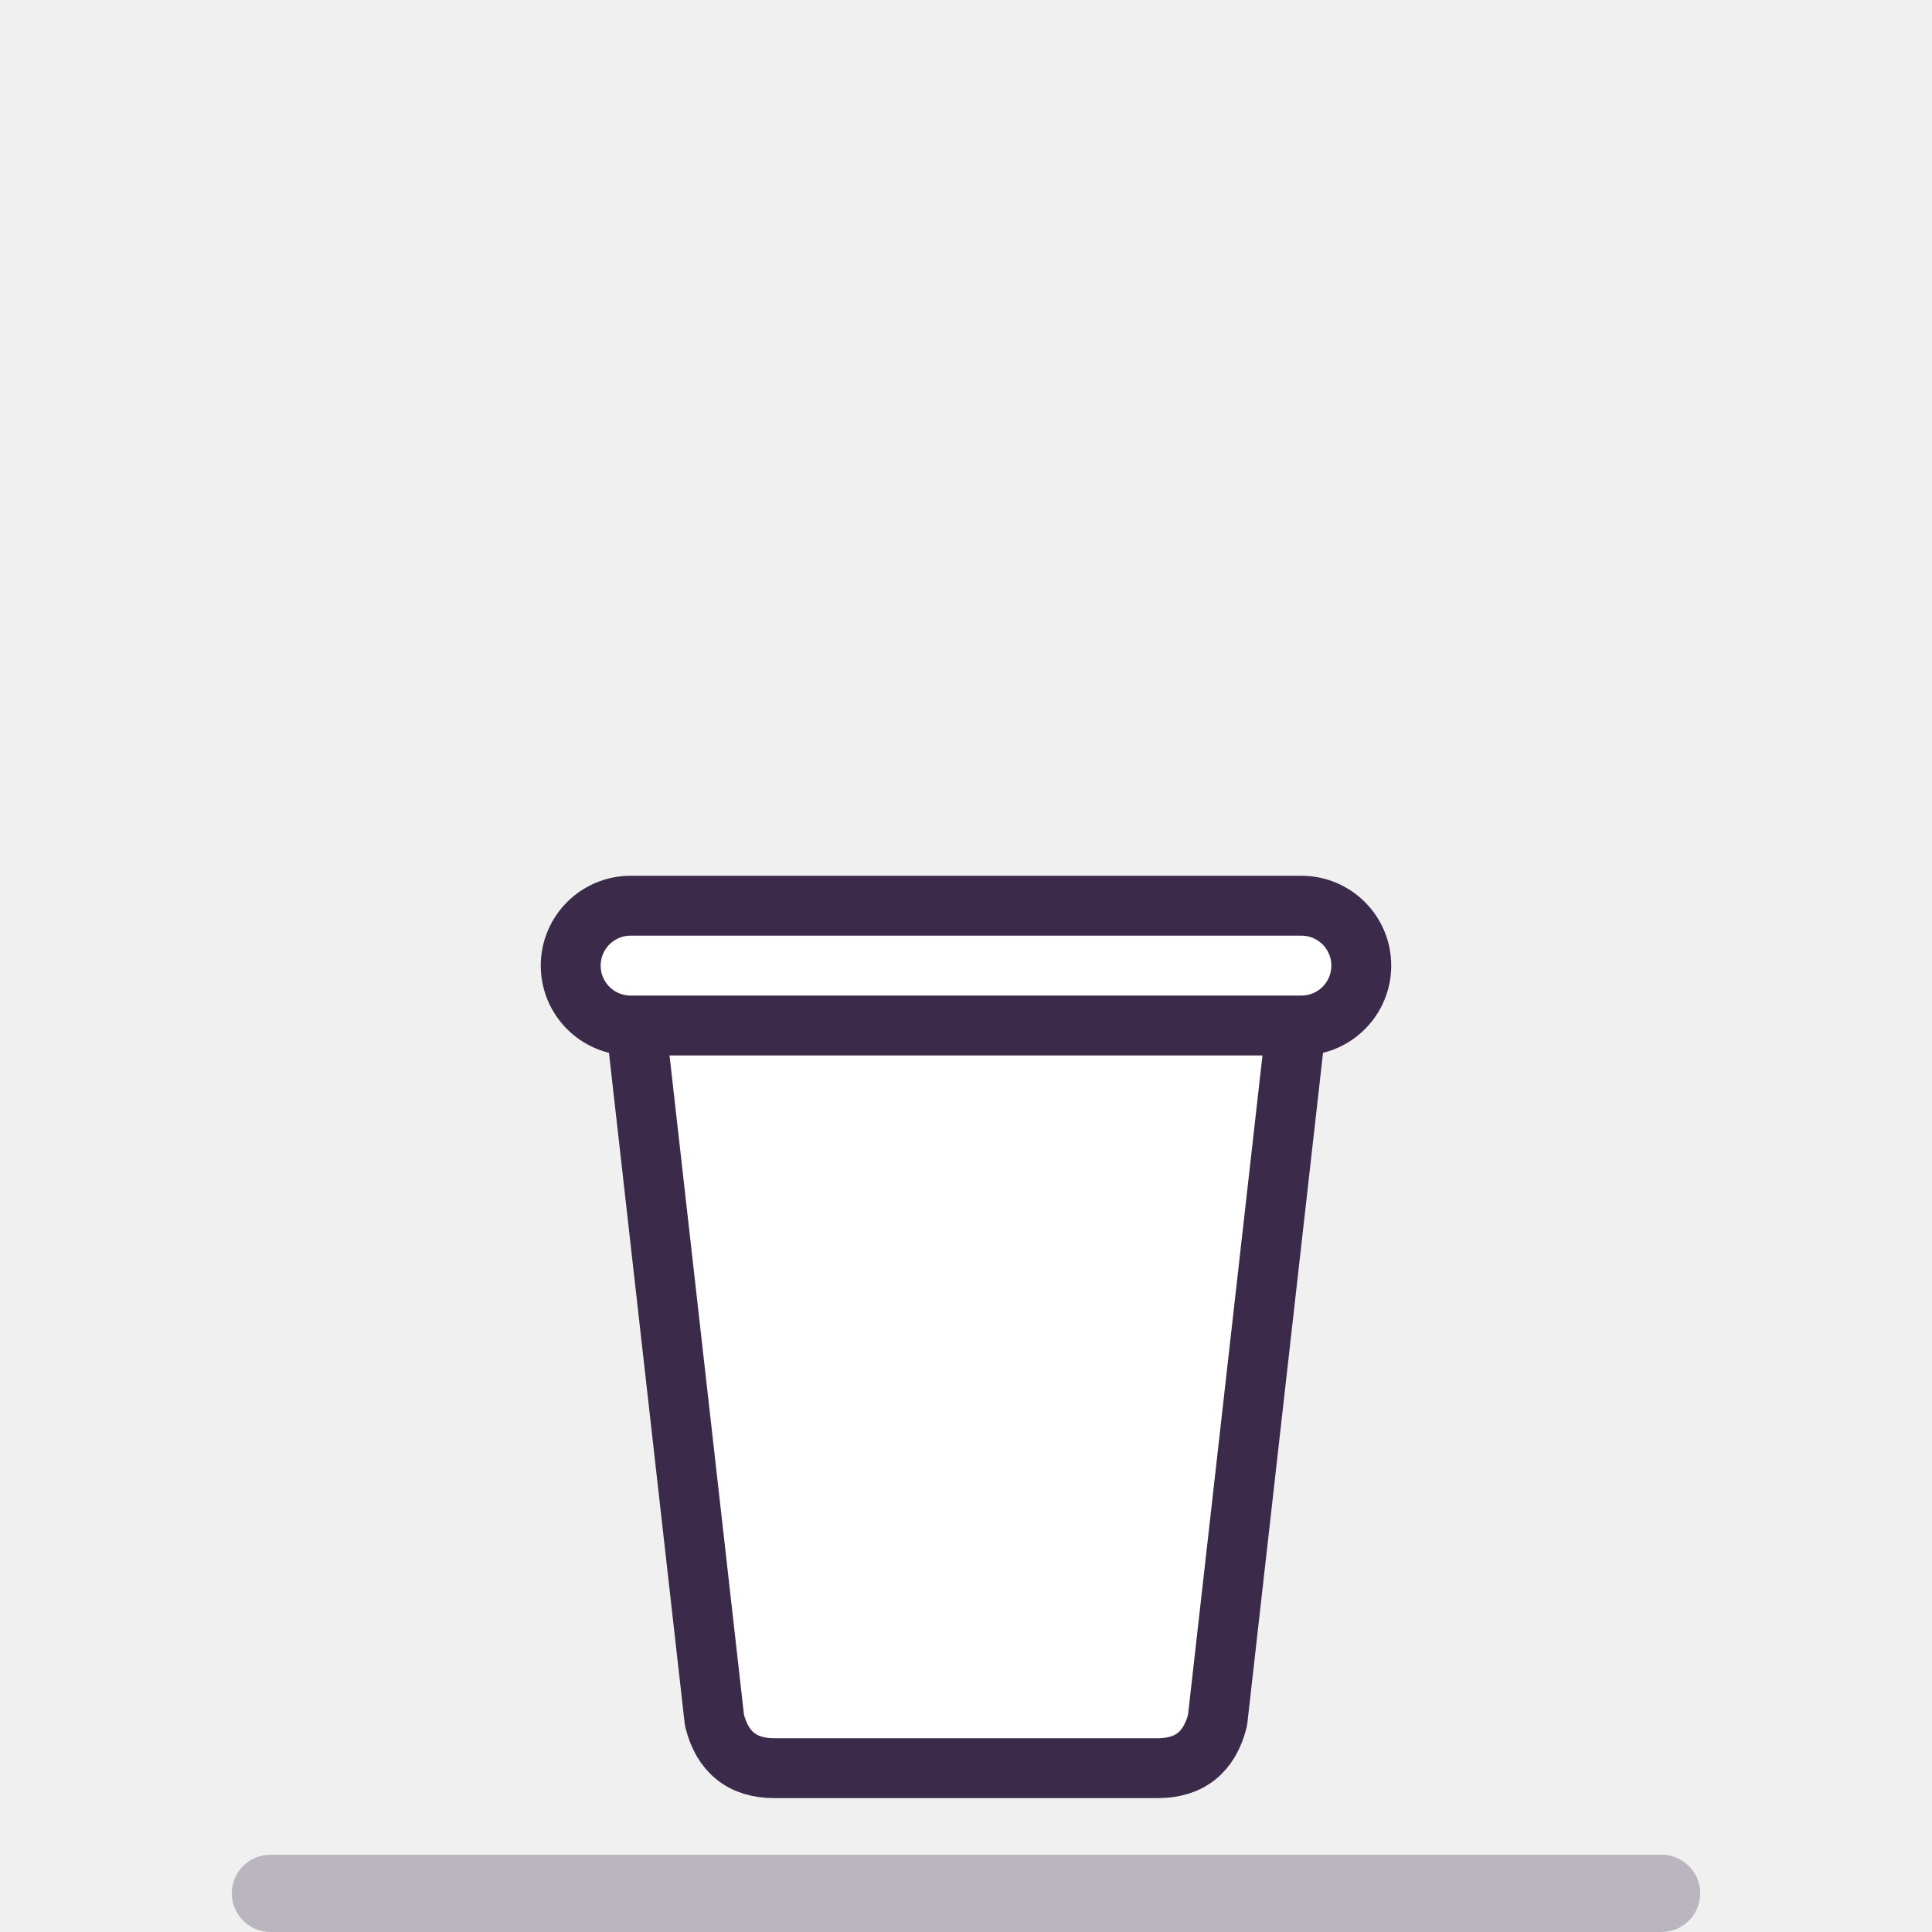
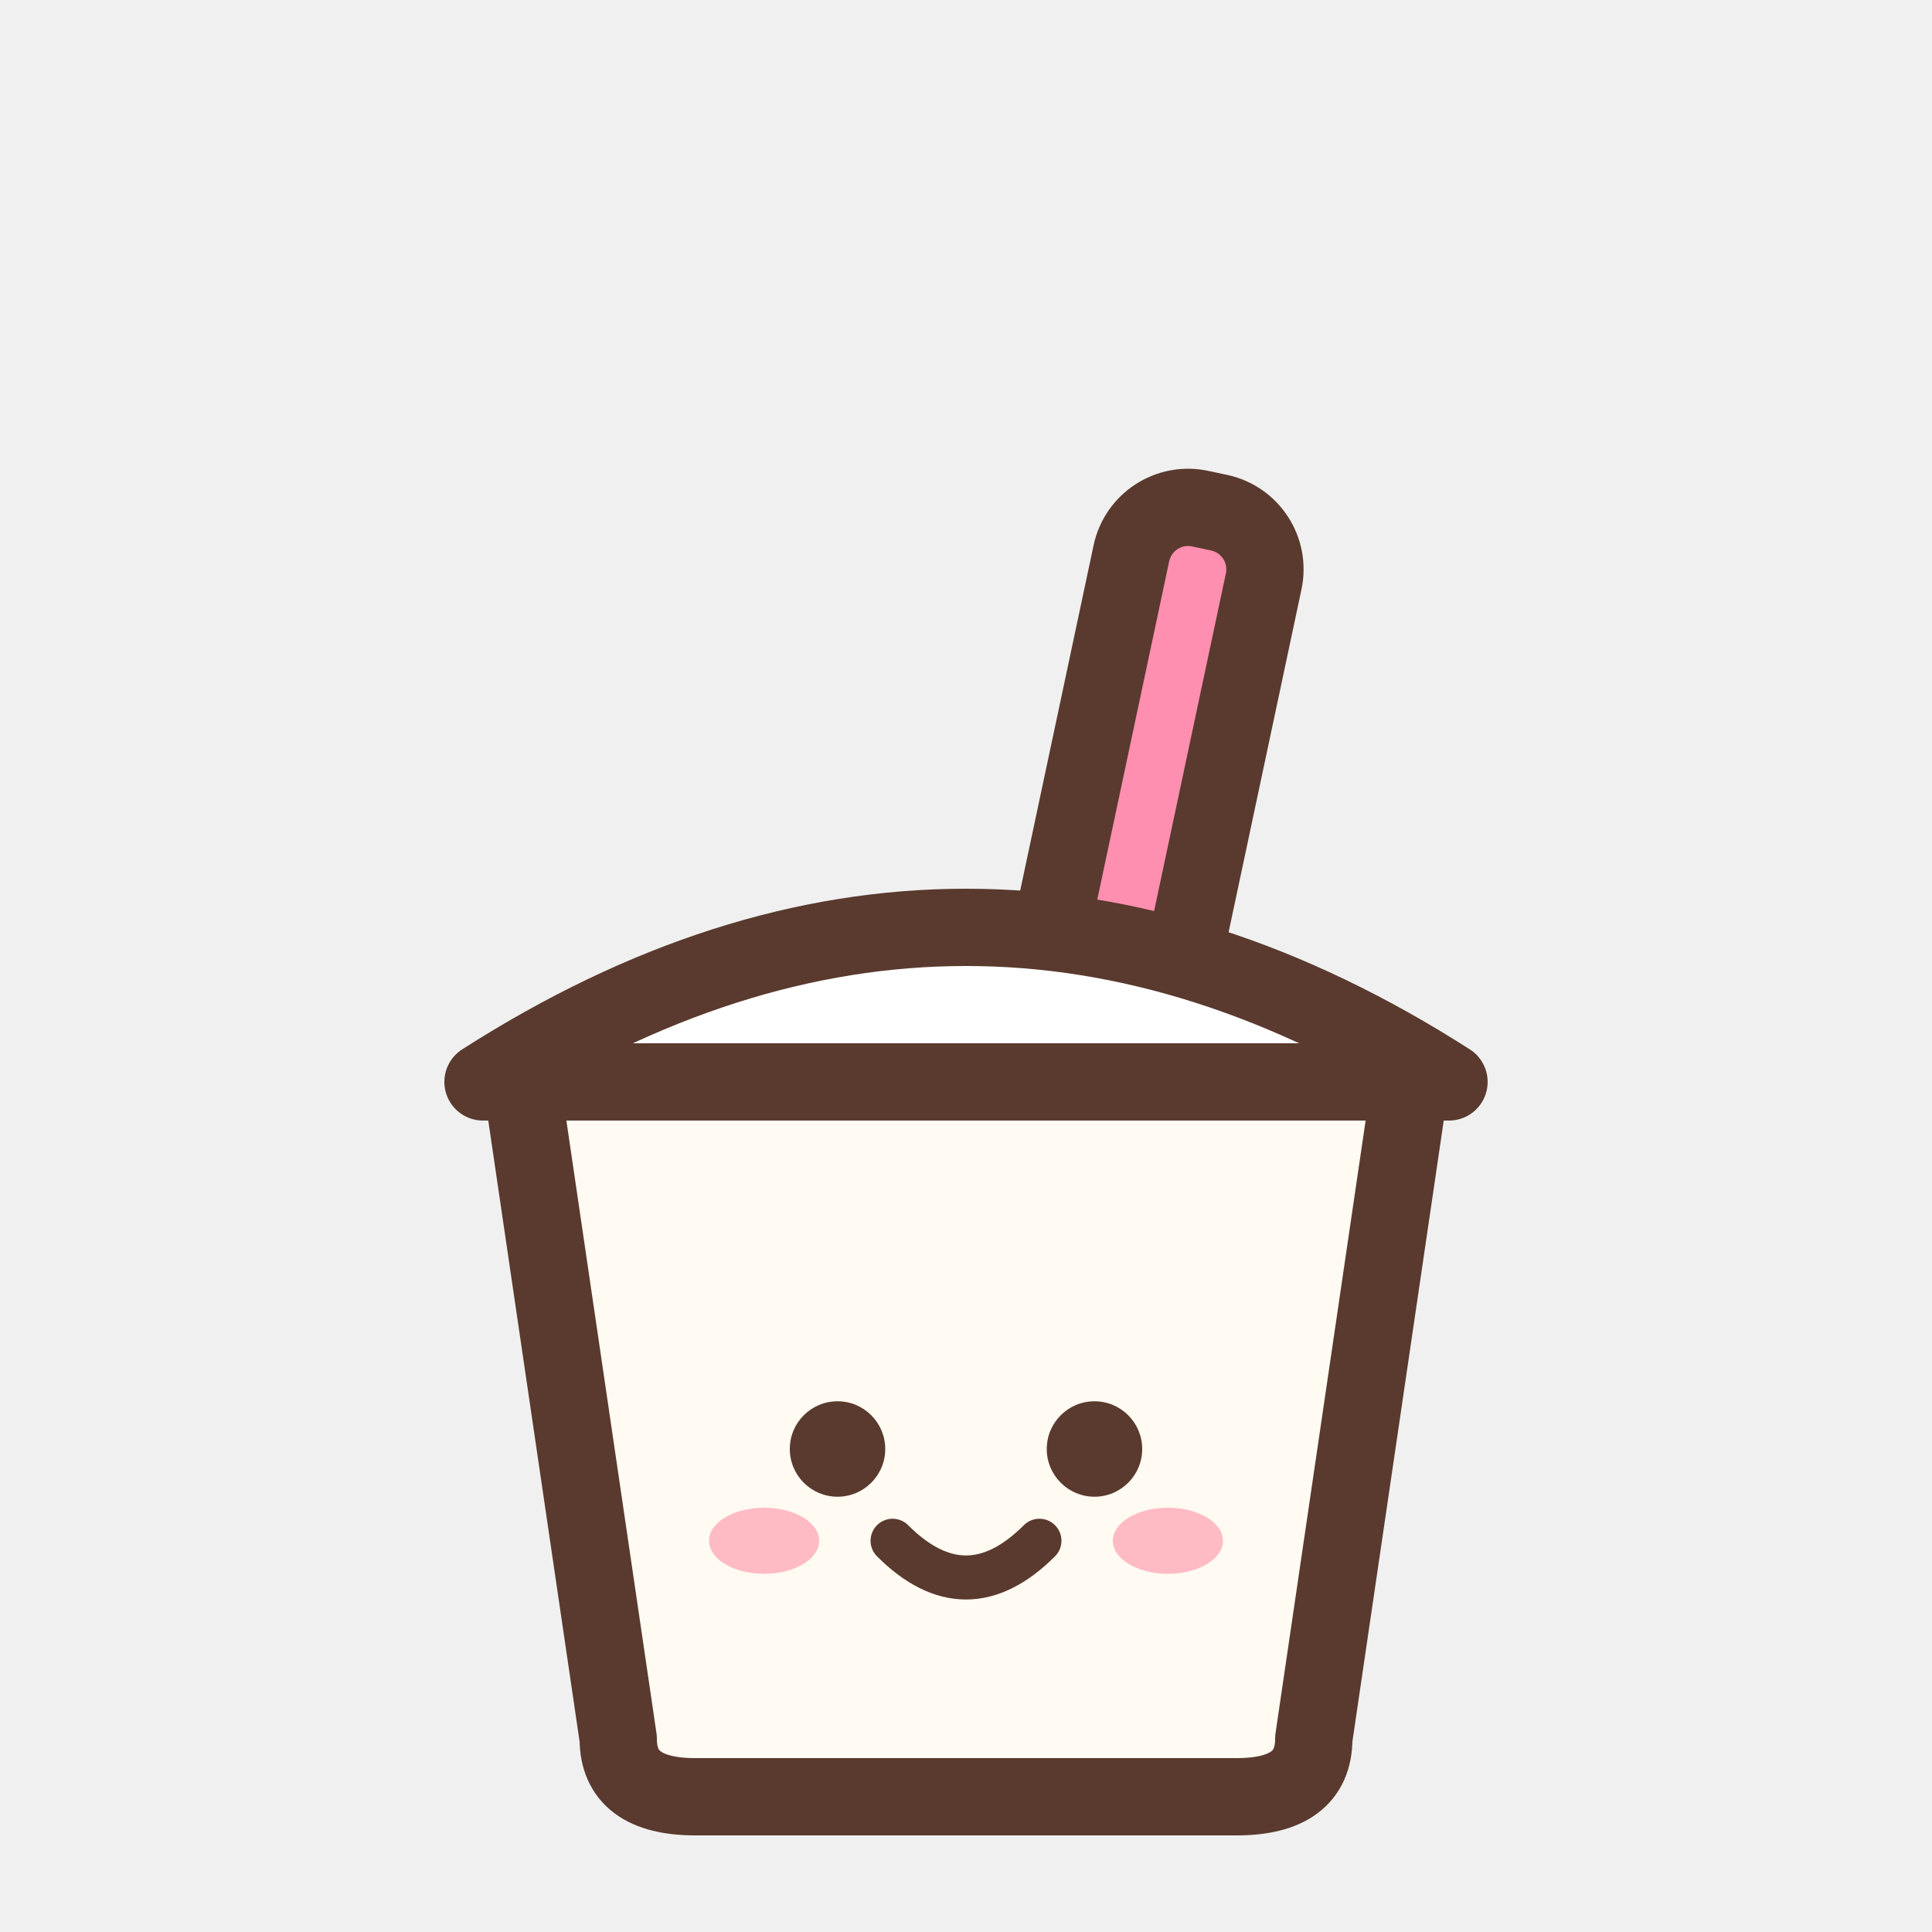
<svg xmlns="http://www.w3.org/2000/svg" viewBox="0 0 100 100">
-   <g transform="translate(19 32) scale(.62)">
-     <path d="M22 30 H78 L71 92 Q70 96 66 96 H34 Q30 96 29 92 Z" fill="#ffffff" stroke="#3b2a4a" stroke-width="5" stroke-linejoin="round" />
-     <rect x="17" y="24" width="66" height="10" rx="5" fill="#ffffff" stroke="#3b2a4a" stroke-width="5" />
-   </g>
-   <path d="M14 98 H86" stroke="#3b2a4a" stroke-width="4" stroke-linecap="round" opacity=".3" />
+   <rect x="56" y="26" width="7" height="30" rx="3" fill="#ff8fb1" stroke="#5a3a2e" stroke-width="4" stroke-linejoin="round" stroke-linecap="round" transform="rotate(12 59 41)" />
+   <path d="M25.0 56 Q50 40 75.0 56 Z" fill="#fff" stroke="#5a3a2e" stroke-width="4" stroke-linejoin="round" stroke-linecap="round" />
+   <path d="M27.0 56 H73.0 L68.0 90 Q68.0 93 64.0 93 H36.0 Q32.0 93 32.0 90 Z" fill="#fffaf2" stroke="#5a3a2e" stroke-width="4" stroke-linejoin="round" stroke-linecap="round" />
+   <circle cx="43.35" cy="75.0" r="2.47" fill="#5a3a2e" />
+   <circle cx="56.65" cy="75.0" r="2.47" fill="#5a3a2e" />
+   <ellipse cx="39.55" cy="79.75" rx="2.85" ry="1.71" fill="#ff9fb0" opacity=".7" />
+   <ellipse cx="60.45" cy="79.75" rx="2.85" ry="1.71" fill="#ff9fb0" opacity=".7" />
+   <path d="M46.2 79.75 Q50 83.55 53.8 79.75" fill="none" stroke="#5a3a2e" stroke-width="2.28" stroke-linecap="round" />
</svg>
